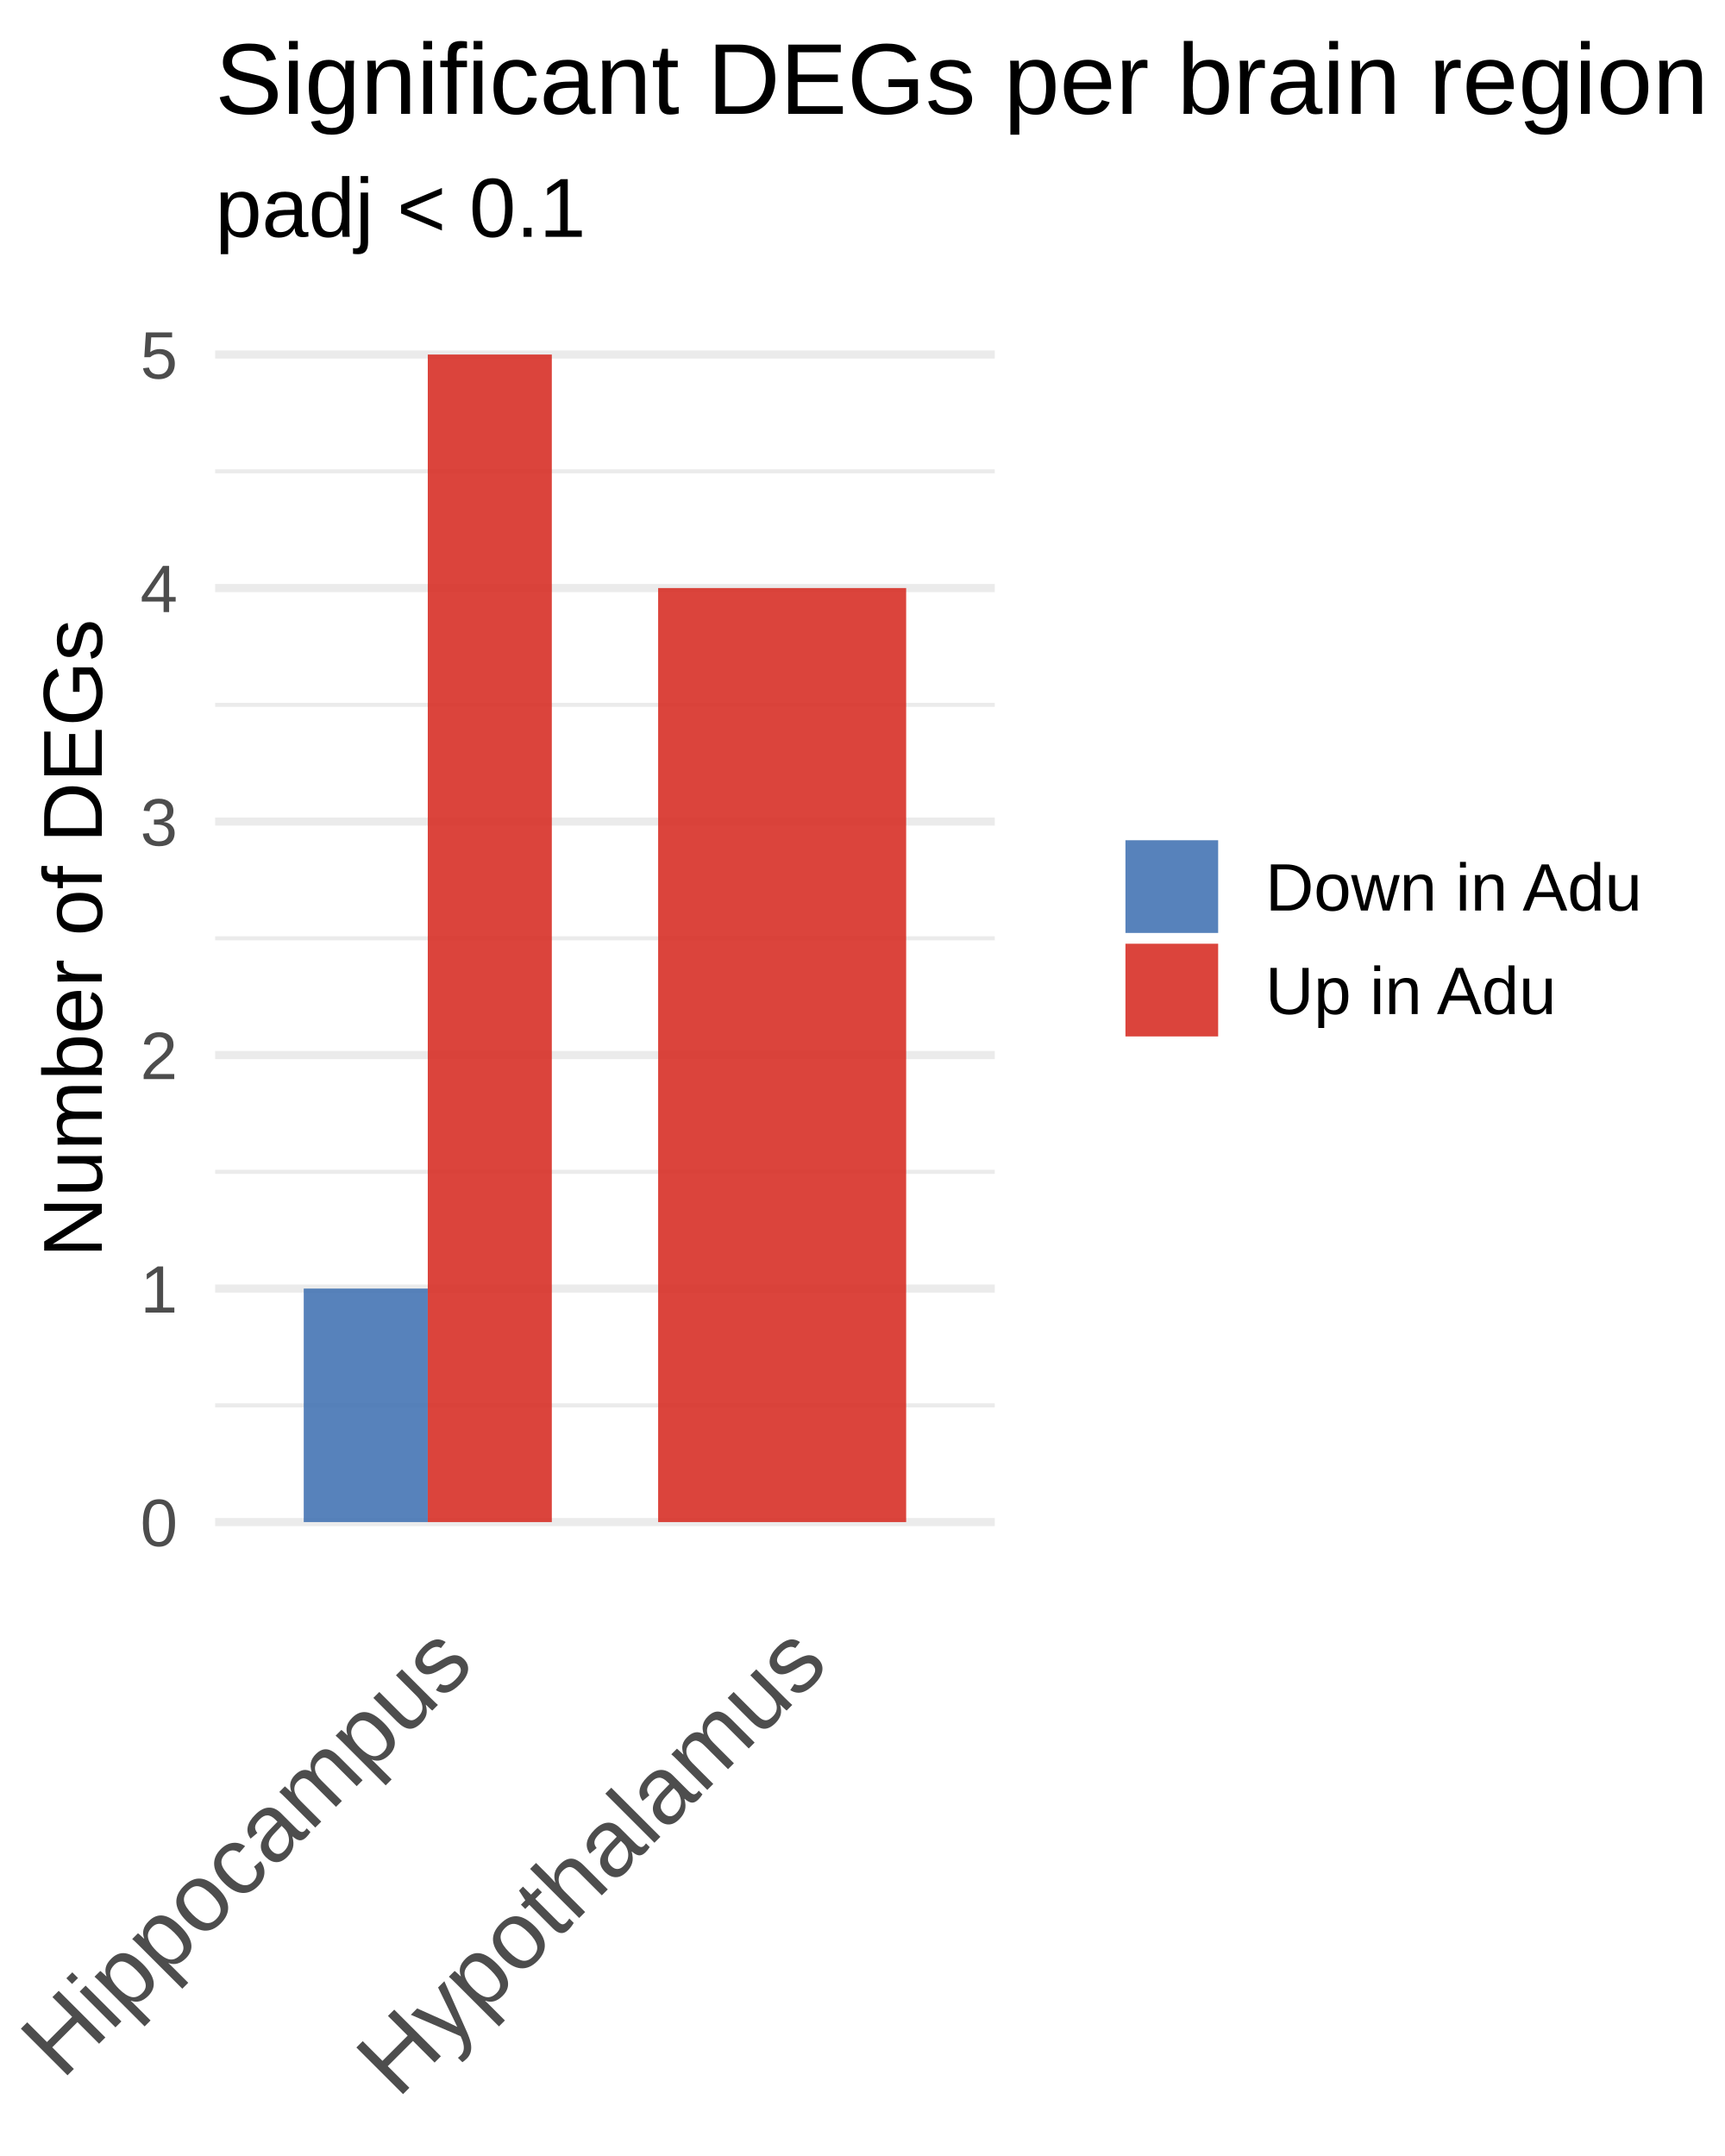
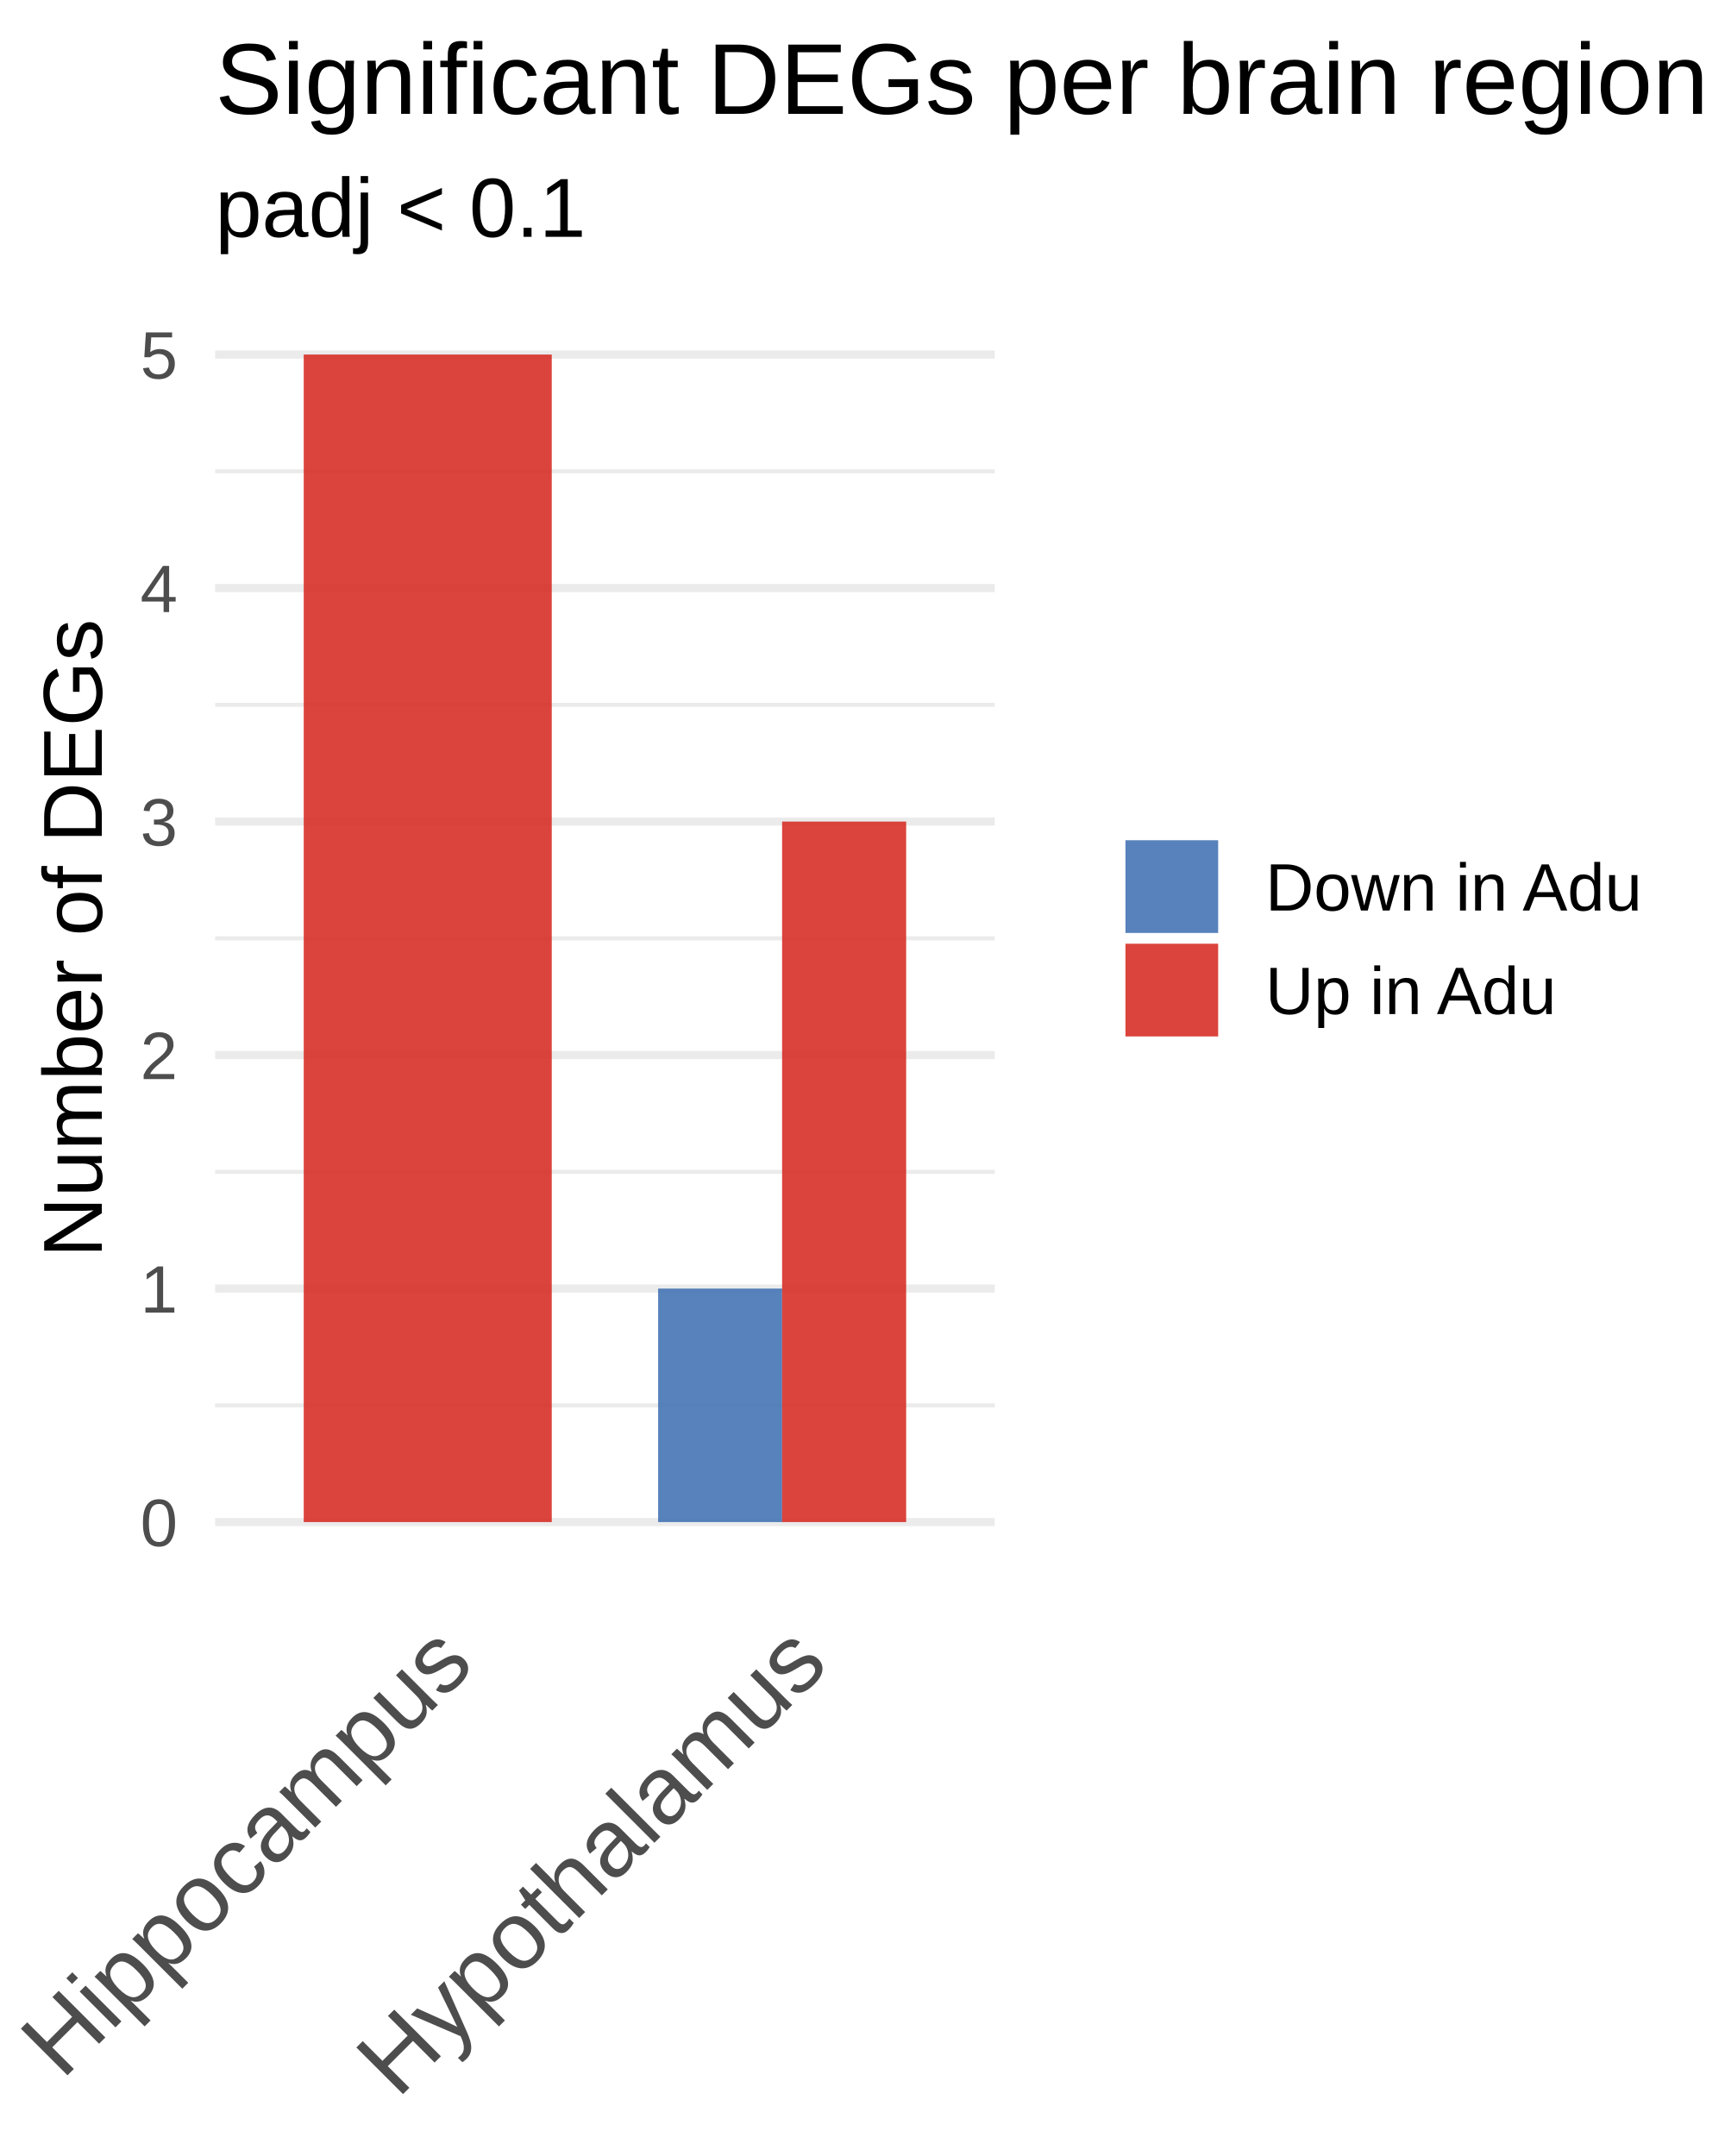
<svg xmlns="http://www.w3.org/2000/svg" width="288.00pt" height="360.00pt" viewBox="0 0 288.00 360.00">
  <g class="svglite">
    <defs>
      <style type="text/css">
    .svglite line, .svglite polyline, .svglite polygon, .svglite path, .svglite rect, .svglite circle {
      fill: none;
      stroke: #000000;
      stroke-linecap: round;
      stroke-linejoin: round;
      stroke-miterlimit: 10.00;
    }
    .svglite text {
      white-space: pre;
    }
    .svglite g.glyphgroup path {
      fill: inherit;
      stroke: none;
    }
  </style>
    </defs>
    <rect width="100%" height="100%" style="stroke: none; fill: #FFFFFF;" />
    <defs>
      <clipPath id="cpMC4wMHwyODguMDB8MC4wMHwzNjAuMDA=">
        <rect x="0.00" y="0.00" width="288.00" height="360.00" />
      </clipPath>
    </defs>
    <g clip-path="url(#cpMC4wMHwyODguMDB8MC4wMHwzNjAuMDA=)">
      <rect x="0.00" y="0.00" width="288.00" height="360.00" style="stroke-width: 1.36; stroke: none; fill: #FFFFFF;" />
    </g>
    <defs>
      <clipPath id="cpMzUuOTJ8MTY2LjA4fDQ5LjQ2fDI2My45MA==">
        <rect x="35.92" y="49.46" width="130.16" height="214.44" />
      </clipPath>
    </defs>
    <g clip-path="url(#cpMzUuOTJ8MTY2LjA4fDQ5LjQ2fDI2My45MA==)">
      <polyline points="35.92,234.66 166.08,234.66 " style="stroke-width: 0.68; stroke: #EBEBEB; stroke-linecap: butt;" />
      <polyline points="35.92,195.67 166.08,195.67 " style="stroke-width: 0.68; stroke: #EBEBEB; stroke-linecap: butt;" />
      <polyline points="35.92,156.68 166.08,156.68 " style="stroke-width: 0.68; stroke: #EBEBEB; stroke-linecap: butt;" />
      <polyline points="35.92,117.69 166.08,117.69 " style="stroke-width: 0.68; stroke: #EBEBEB; stroke-linecap: butt;" />
      <polyline points="35.92,78.70 166.08,78.70 " style="stroke-width: 0.68; stroke: #EBEBEB; stroke-linecap: butt;" />
      <polyline points="35.92,254.15 166.08,254.15 " style="stroke-width: 1.36; stroke: #EBEBEB; stroke-linecap: butt;" />
      <polyline points="35.92,215.16 166.08,215.16 " style="stroke-width: 1.36; stroke: #EBEBEB; stroke-linecap: butt;" />
      <polyline points="35.92,176.17 166.08,176.17 " style="stroke-width: 1.36; stroke: #EBEBEB; stroke-linecap: butt;" />
      <polyline points="35.92,137.18 166.08,137.18 " style="stroke-width: 1.36; stroke: #EBEBEB; stroke-linecap: butt;" />
      <polyline points="35.92,98.19 166.08,98.19 " style="stroke-width: 1.36; stroke: #EBEBEB; stroke-linecap: butt;" />
      <polyline points="35.92,59.20 166.08,59.20 " style="stroke-width: 1.36; stroke: #EBEBEB; stroke-linecap: butt;" />
-       <rect x="50.71" y="215.16" width="20.71" height="38.99" style="stroke-width: 1.36; stroke: none; stroke-linecap: butt; stroke-linejoin: miter; fill: #4575B4; fill-opacity: 0.90;" />
-       <rect x="71.42" y="59.20" width="20.71" height="194.95" style="stroke-width: 1.36; stroke: none; stroke-linecap: butt; stroke-linejoin: miter; fill: #D73027; fill-opacity: 0.90;" />
-       <rect x="109.88" y="98.19" width="41.41" height="155.96" style="stroke-width: 1.36; stroke: none; stroke-linecap: butt; stroke-linejoin: miter; fill: #D73027; fill-opacity: 0.90;" />
+       <rect x="50.71" y="59.20" width="41.41" height="194.95" style="stroke-width: 1.36; stroke: none; stroke-linecap: butt; stroke-linejoin: miter; fill: #D73027; fill-opacity: 0.90;" />
+       <rect x="109.88" y="215.16" width="20.71" height="38.99" style="stroke-width: 1.36; stroke: none; stroke-linecap: butt; stroke-linejoin: miter; fill: #4575B4; fill-opacity: 0.90;" />
+       <rect x="130.58" y="137.18" width="20.71" height="116.97" style="stroke-width: 1.36; stroke: none; stroke-linecap: butt; stroke-linejoin: miter; fill: #D73027; fill-opacity: 0.90;" />
    </g>
    <g clip-path="url(#cpMC4wMHwyODguMDB8MC4wMHwzNjAuMDA=)">
      <text x="29.65" y="258.16" text-anchor="end" style="font-size: 11.20px;fill: #4D4D4D; font-family: &quot;Arial&quot;;" textLength="6.22px" lengthAdjust="spacingAndGlyphs">0</text>
      <text x="29.65" y="219.17" text-anchor="end" style="font-size: 11.20px;fill: #4D4D4D; font-family: &quot;Arial&quot;;" textLength="6.22px" lengthAdjust="spacingAndGlyphs">1</text>
      <text x="29.65" y="180.18" text-anchor="end" style="font-size: 11.20px;fill: #4D4D4D; font-family: &quot;Arial&quot;;" textLength="6.22px" lengthAdjust="spacingAndGlyphs">2</text>
      <text x="29.65" y="141.19" text-anchor="end" style="font-size: 11.20px;fill: #4D4D4D; font-family: &quot;Arial&quot;;" textLength="6.22px" lengthAdjust="spacingAndGlyphs">3</text>
      <text x="29.65" y="102.20" text-anchor="end" style="font-size: 11.20px;fill: #4D4D4D; font-family: &quot;Arial&quot;;" textLength="6.22px" lengthAdjust="spacingAndGlyphs">4</text>
      <text x="29.65" y="63.21" text-anchor="end" style="font-size: 11.20px;fill: #4D4D4D; font-family: &quot;Arial&quot;;" textLength="6.22px" lengthAdjust="spacingAndGlyphs">5</text>
      <text transform="translate(79.52,278.28) rotate(-45)" text-anchor="end" style="font-size: 16.00px;fill: #4D4D4D; font-family: &quot;Arial&quot;;" textLength="97.89px" lengthAdjust="spacingAndGlyphs">Hippocampus</text>
      <text transform="translate(138.68,278.28) rotate(-45)" text-anchor="end" style="font-size: 16.00px;fill: #4D4D4D; font-family: &quot;Arial&quot;;" textLength="102.34px" lengthAdjust="spacingAndGlyphs">Hypothalamus</text>
      <text transform="translate(17.00,156.68) rotate(-90)" text-anchor="middle" style="font-size: 14.00px; font-family: &quot;Arial&quot;;" textLength="106.56px" lengthAdjust="spacingAndGlyphs">Number of DEGs</text>
      <rect x="187.90" y="140.30" width="15.48" height="15.48" style="stroke-width: 1.36; stroke: none; stroke-linecap: butt; stroke-linejoin: miter; fill: #4575B4; fill-opacity: 0.90;" />
      <rect x="187.90" y="157.58" width="15.48" height="15.48" style="stroke-width: 1.36; stroke: none; stroke-linecap: butt; stroke-linejoin: miter; fill: #D73027; fill-opacity: 0.90;" />
      <text x="211.26" y="152.04" style="font-size: 11.20px; font-family: &quot;Arial&quot;;" textLength="62.80px" lengthAdjust="spacingAndGlyphs">Down in Adu</text>
      <text x="211.26" y="169.32" style="font-size: 11.20px; font-family: &quot;Arial&quot;;" textLength="48.50px" lengthAdjust="spacingAndGlyphs">Up in Adu</text>
      <text x="35.92" y="39.54" style="font-size: 14.00px; font-family: &quot;Arial&quot;;" textLength="61.86px" lengthAdjust="spacingAndGlyphs">padj &lt; 0.1</text>
      <text x="35.92" y="19.01" style="font-size: 16.80px; font-family: &quot;Arial&quot;;" textLength="249.36px" lengthAdjust="spacingAndGlyphs">Significant DEGs per brain region</text>
    </g>
  </g>
</svg>
